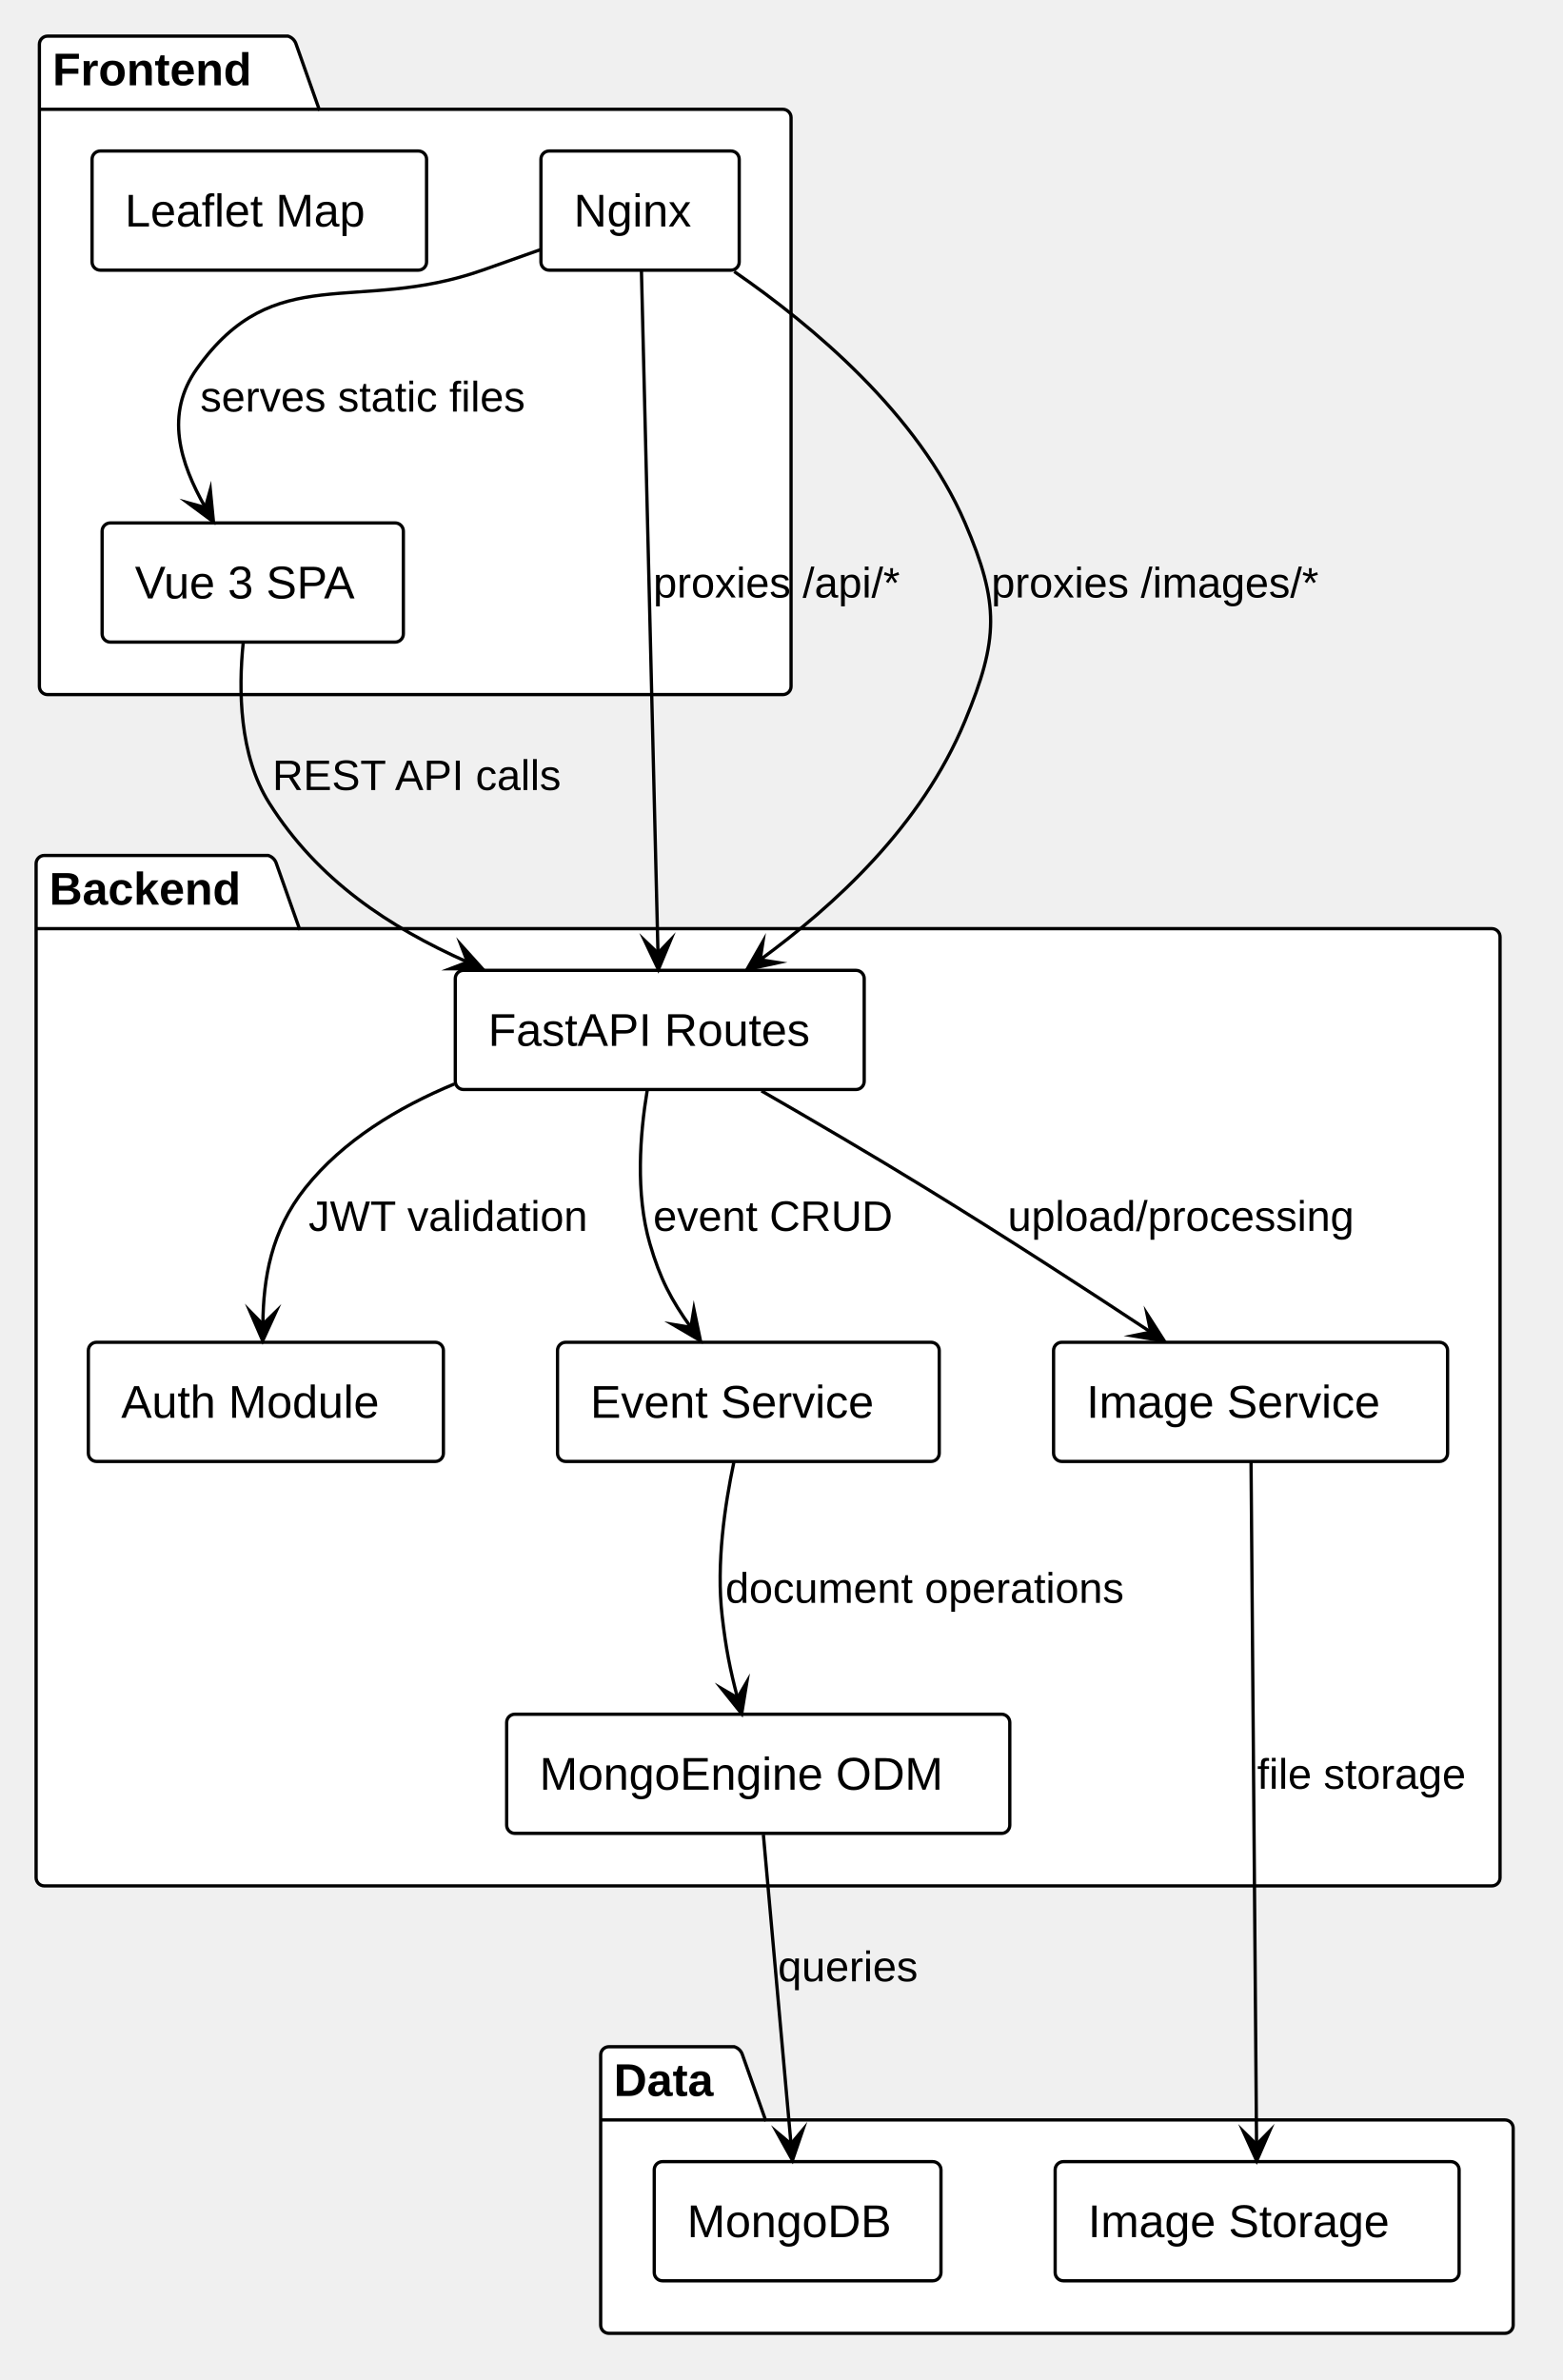
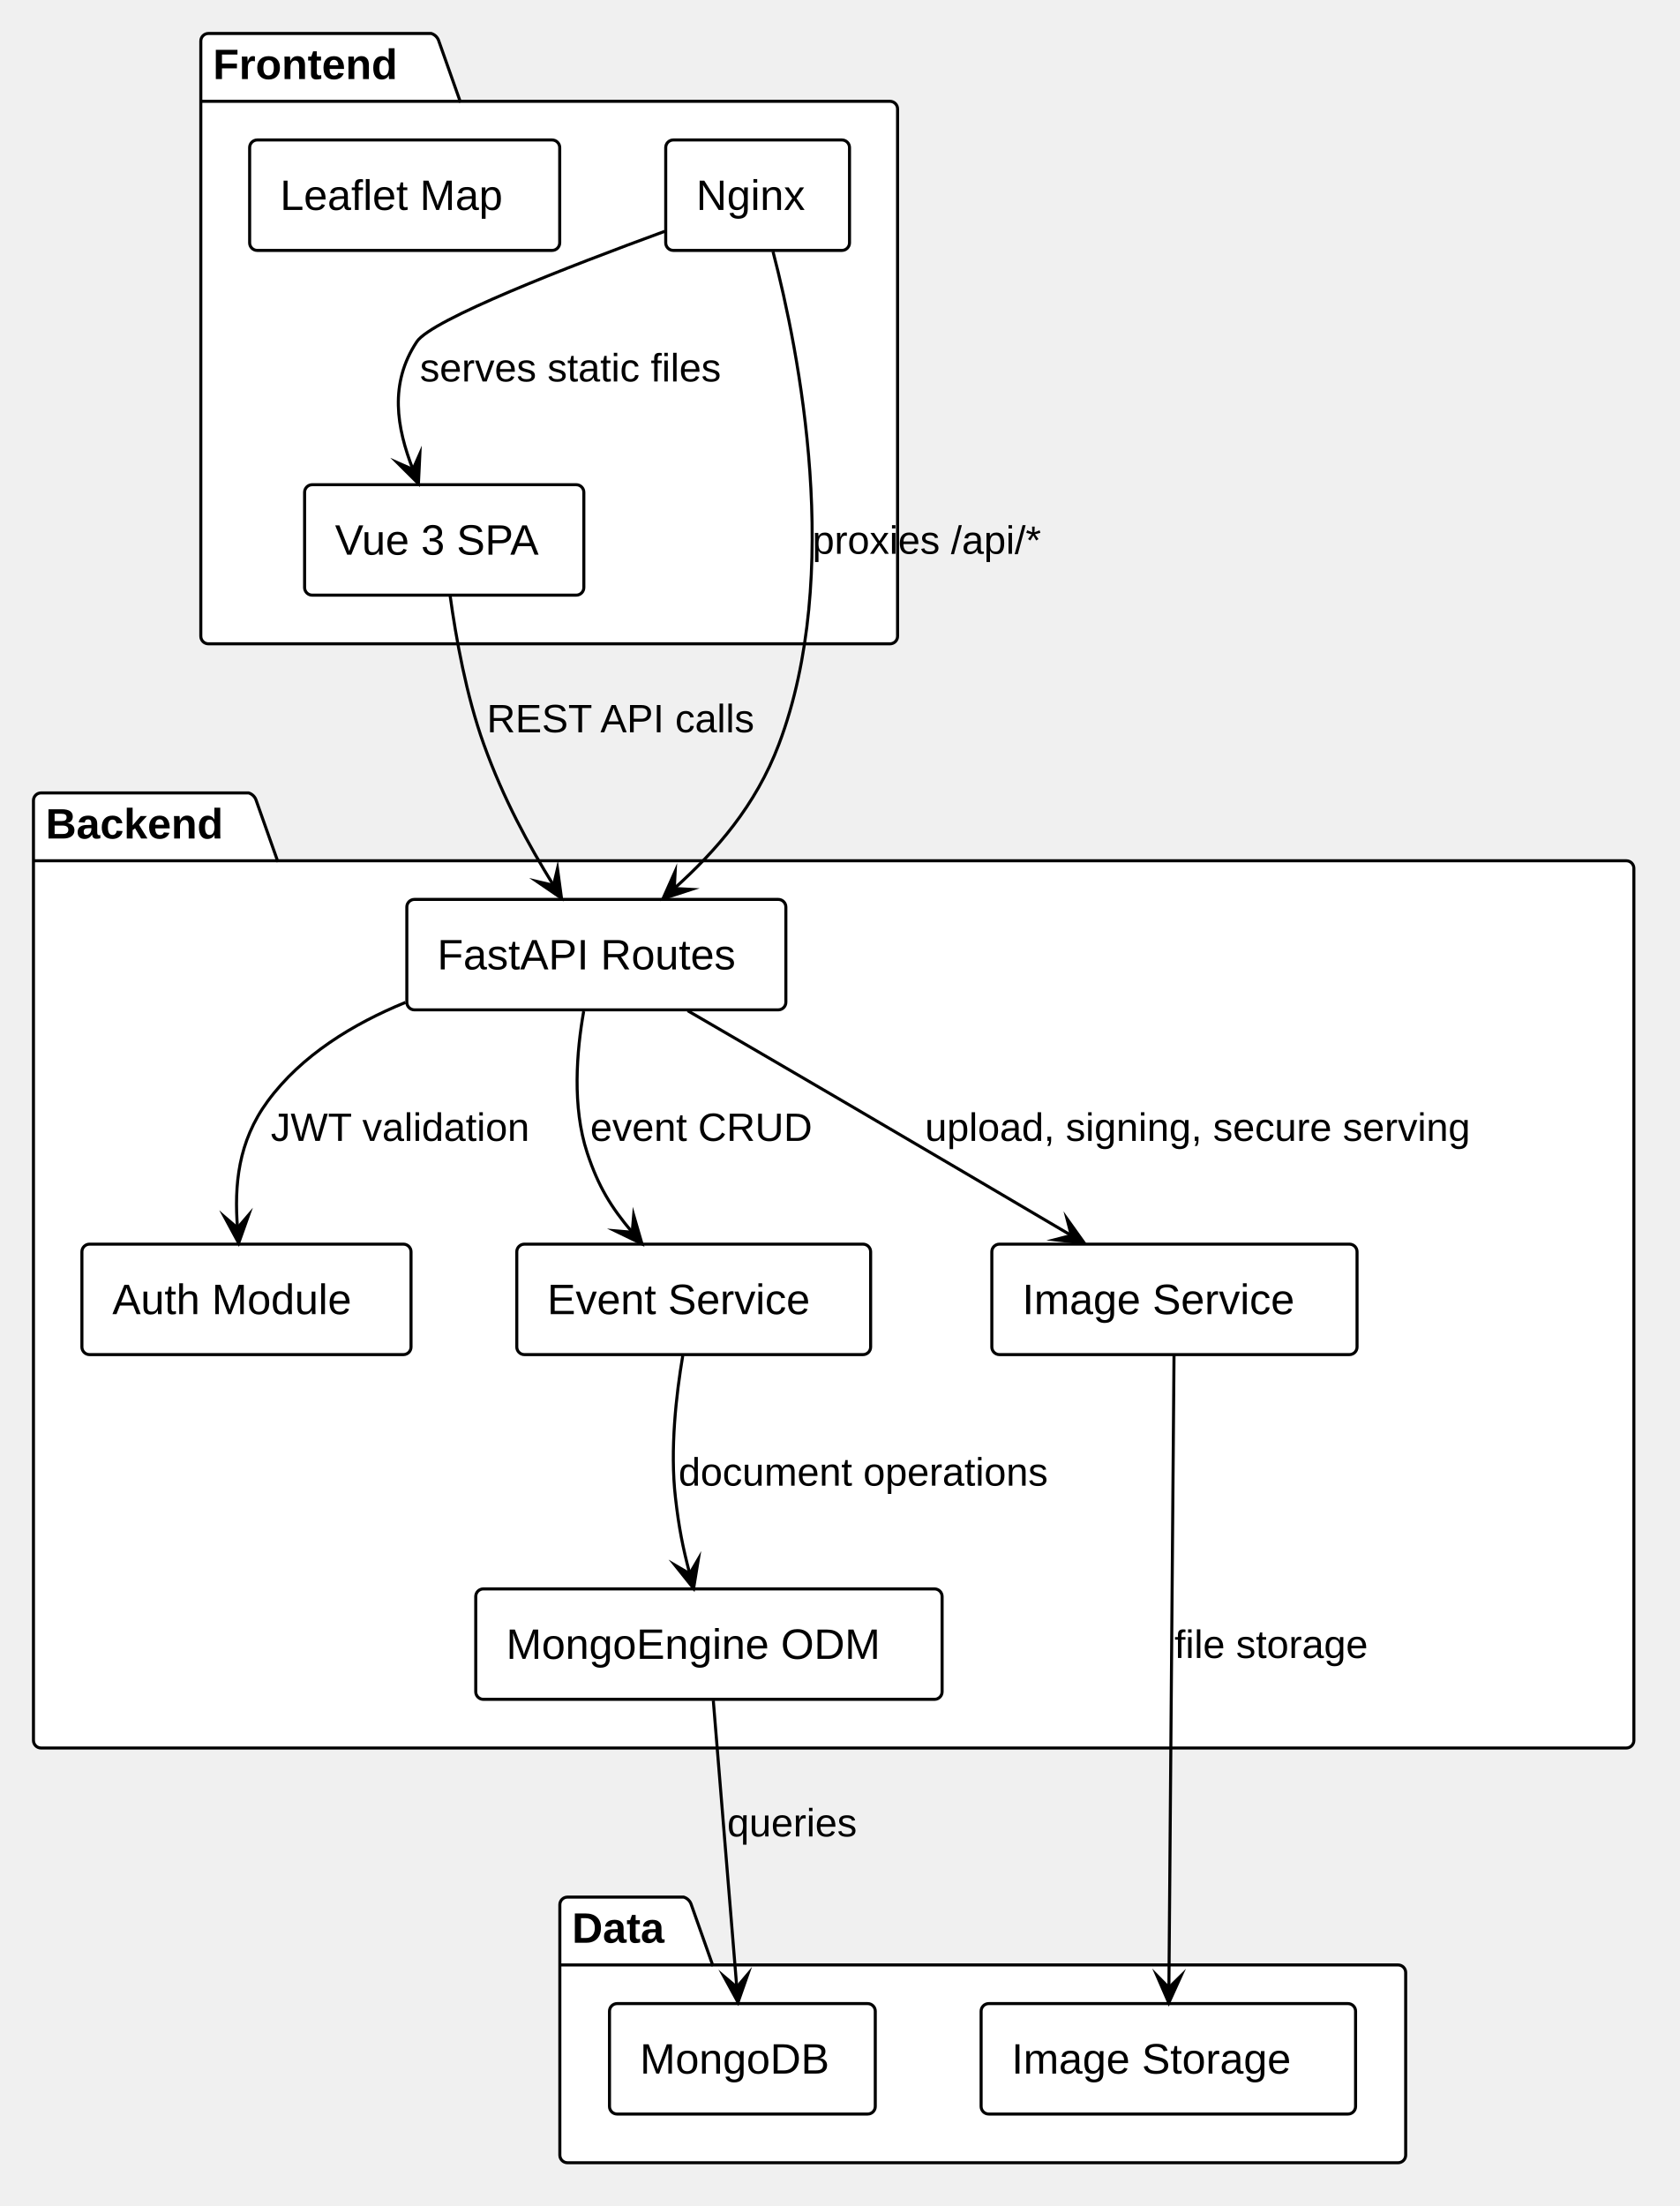
- <svg xmlns="http://www.w3.org/2000/svg" version="1.1" data-diagram-type="DESCRIPTION" style="width:476px;height:725px;background:#FFFFFF;" width="476px" height="725px" viewBox="0 0 476 725" zoomAndPan="magnify" preserveAspectRatio="none" contentStyleType="text/css">
+ <svg xmlns="http://www.w3.org/2000/svg" version="1.1" data-diagram-type="DESCRIPTION" style="width:552px;height:725px;background:#FFFFFF;" width="552px" height="725px" viewBox="0 0 552 725" zoomAndPan="magnify" preserveAspectRatio="none" contentStyleType="text/css">
  <defs />
  <g font-family="sans-serif" lengthAdjust="spacing">
    <g class="cluster" data-qualified-name="Frontend" id="ent0001" data-source-line="5">
-       <path d="M14.5,11 L87.729,11 A3.75,3.75 0 0 1 90.229,13.5 L97.229,33.297 L238.5,33.297 A2.5,2.5 0 0 1 241,35.797 L241,209.09 A2.5,2.5 0 0 1 238.5,211.59 L14.5,211.59 A2.5,2.5 0 0 1 12,209.09 L12,13.5 A2.5,2.5 0 0 1 14.5,11" style="stroke:#000;stroke-width:1;" fill="#FFF" />
-       <line x1="12" y1="33.297" x2="97.229" y2="33.297" style="stroke:#000;stroke-width:1;" />
-       <text x="16" y="25.995" fill="#000" font-size="14" textLength="72.229" font-weight="700" font-family="'Arial'">Frontend</text>
+       <path d="M68.5,11 L141.729,11 A3.75,3.75 0 0 1 144.229,13.5 L151.229,33.297 L292.5,33.297 A2.5,2.5 0 0 1 295,35.797 L295,209.09 A2.5,2.5 0 0 1 292.5,211.59 L68.5,211.59 A2.5,2.5 0 0 1 66,209.09 L66,13.5 A2.5,2.5 0 0 1 68.5,11" style="stroke:#000;stroke-width:1;" fill="#FFF" />
+       <line x1="66" y1="33.297" x2="151.229" y2="33.297" style="stroke:#000;stroke-width:1;" />
+       <text x="70" y="25.995" fill="#000" font-size="14" textLength="72.229" font-weight="700" font-family="'Arial'">Frontend</text>
    </g>
    <g class="cluster" data-qualified-name="Backend" id="ent0005" data-source-line="11">
-       <path d="M13.5,260.59 L81.711,260.59 A3.75,3.75 0 0 1 84.211,263.09 L91.211,282.887 L454.5,282.887 A2.5,2.5 0 0 1 457,285.387 L457,571.98 A2.5,2.5 0 0 1 454.5,574.48 L13.5,574.48 A2.5,2.5 0 0 1 11,571.98 L11,263.09 A2.5,2.5 0 0 1 13.5,260.59" style="stroke:#000;stroke-width:1;" fill="#FFF" />
+       <path d="M13.5,260.59 L81.711,260.59 A3.75,3.75 0 0 1 84.211,263.09 L91.211,282.887 L534.5,282.887 A2.5,2.5 0 0 1 537,285.387 L537,571.98 A2.5,2.5 0 0 1 534.5,574.48 L13.5,574.48 A2.5,2.5 0 0 1 11,571.98 L11,263.09 A2.5,2.5 0 0 1 13.5,260.59" style="stroke:#000;stroke-width:1;" fill="#FFF" />
      <line x1="11" y1="282.887" x2="91.211" y2="282.887" style="stroke:#000;stroke-width:1;" />
      <text x="15" y="275.585" fill="#000" font-size="14" textLength="67.211" font-weight="700" font-family="'Arial'">Backend</text>
    </g>
    <g class="cluster" data-qualified-name="Data" id="ent0011" data-source-line="19">
-       <path d="M185.5,623.48 L223.708,623.48 A3.75,3.75 0 0 1 226.208,625.98 L233.208,645.777 L458.5,645.777 A2.5,2.5 0 0 1 461,648.277 L461,708.28 A2.5,2.5 0 0 1 458.5,710.78 L185.5,710.78 A2.5,2.5 0 0 1 183,708.28 L183,625.98 A2.5,2.5 0 0 1 185.5,623.48" style="stroke:#000;stroke-width:1;" fill="#FFF" />
-       <line x1="183" y1="645.777" x2="233.208" y2="645.777" style="stroke:#000;stroke-width:1;" />
-       <text x="187" y="638.475" fill="#000" font-size="14" textLength="37.208" font-weight="700" font-family="'Arial'">Data</text>
+       <path d="M186.5,623.48 L224.708,623.48 A3.75,3.75 0 0 1 227.208,625.98 L234.208,645.777 L459.5,645.777 A2.5,2.5 0 0 1 462,648.277 L462,708.28 A2.5,2.5 0 0 1 459.5,710.78 L186.5,710.78 A2.5,2.5 0 0 1 184,708.28 L184,625.98 A2.5,2.5 0 0 1 186.5,623.48" style="stroke:#000;stroke-width:1;" fill="#FFF" />
+       <line x1="184" y1="645.777" x2="234.208" y2="645.777" style="stroke:#000;stroke-width:1;" />
+       <text x="188" y="638.475" fill="#000" font-size="14" textLength="37.208" font-weight="700" font-family="'Arial'">Data</text>
    </g>
    <g class="entity" data-qualified-name="Frontend.Vue" id="ent0002" data-source-line="6">
-       <rect x="31.11" y="159.3" width="91.777" height="36.297" fill="#FFF" style="stroke:#000;stroke-width:1;" rx="2.5" ry="2.5" />
-       <text x="41.11" y="182.295" fill="#000" font-size="14" textLength="71.777" font-family="'Arial'">Vue 3 SPA</text>
+       <rect x="100.11" y="159.3" width="91.777" height="36.297" fill="#FFF" style="stroke:#000;stroke-width:1;" rx="2.5" ry="2.5" />
+       <text x="110.11" y="182.295" fill="#000" font-size="14" textLength="71.777" font-family="'Arial'">Vue 3 SPA</text>
    </g>
    <g class="entity" data-qualified-name="Frontend.Map" id="ent0003" data-source-line="7">
-       <rect x="28.05" y="46" width="101.908" height="36.297" fill="#FFF" style="stroke:#000;stroke-width:1;" rx="2.5" ry="2.5" />
-       <text x="38.05" y="68.995" fill="#000" font-size="14" textLength="81.908" font-family="'Arial'">Leaflet Map</text>
+       <rect x="82.05" y="46" width="101.908" height="36.297" fill="#FFF" style="stroke:#000;stroke-width:1;" rx="2.5" ry="2.5" />
+       <text x="92.05" y="68.995" fill="#000" font-size="14" textLength="81.908" font-family="'Arial'">Leaflet Map</text>
    </g>
    <g class="entity" data-qualified-name="Frontend.Nginx" id="ent0004" data-source-line="8">
-       <rect x="164.8" y="46" width="60.407" height="36.297" fill="#FFF" style="stroke:#000;stroke-width:1;" rx="2.5" ry="2.5" />
-       <text x="174.8" y="68.995" fill="#000" font-size="14" textLength="40.407" font-family="'Arial'">Nginx</text>
+       <rect x="218.8" y="46" width="60.407" height="36.297" fill="#FFF" style="stroke:#000;stroke-width:1;" rx="2.5" ry="2.5" />
+       <text x="228.8" y="68.995" fill="#000" font-size="14" textLength="40.407" font-family="'Arial'">Nginx</text>
    </g>
    <g class="entity" data-qualified-name="Backend.API" id="ent0006" data-source-line="12">
-       <rect x="138.71" y="295.59" width="124.576" height="36.297" fill="#FFF" style="stroke:#000;stroke-width:1;" rx="2.5" ry="2.5" />
-       <text x="148.71" y="318.585" fill="#000" font-size="14" textLength="104.576" font-family="'Arial'">FastAPI Routes</text>
+       <rect x="133.71" y="295.59" width="124.576" height="36.297" fill="#FFF" style="stroke:#000;stroke-width:1;" rx="2.5" ry="2.5" />
+       <text x="143.71" y="318.585" fill="#000" font-size="14" textLength="104.576" font-family="'Arial'">FastAPI Routes</text>
    </g>
    <g class="entity" data-qualified-name="Backend.Auth" id="ent0007" data-source-line="13">
      <rect x="26.92" y="408.89" width="108.17" height="36.297" fill="#FFF" style="stroke:#000;stroke-width:1;" rx="2.5" ry="2.5" />
      <text x="36.92" y="431.885" fill="#000" font-size="14" textLength="88.17" font-family="'Arial'">Auth Module</text>
    </g>
    <g class="entity" data-qualified-name="Backend.EventService" id="ent0008" data-source-line="14">
      <rect x="169.85" y="408.89" width="116.298" height="36.297" fill="#FFF" style="stroke:#000;stroke-width:1;" rx="2.5" ry="2.5" />
      <text x="179.85" y="431.885" fill="#000" font-size="14" textLength="96.298" font-family="'Arial'">Event Service</text>
    </g>
    <g class="entity" data-qualified-name="Backend.ImageService" id="ent0009" data-source-line="15">
-       <rect x="320.98" y="408.89" width="120.037" height="36.297" fill="#FFF" style="stroke:#000;stroke-width:1;" rx="2.5" ry="2.5" />
-       <text x="330.98" y="431.885" fill="#000" font-size="14" textLength="100.037" font-family="'Arial'">Image Service</text>
+       <rect x="325.98" y="408.89" width="120.037" height="36.297" fill="#FFF" style="stroke:#000;stroke-width:1;" rx="2.5" ry="2.5" />
+       <text x="335.98" y="431.885" fill="#000" font-size="14" textLength="100.037" font-family="'Arial'">Image Service</text>
    </g>
    <g class="entity" data-qualified-name="Backend.ODM" id="ent0010" data-source-line="16">
-       <rect x="154.36" y="522.19" width="153.28" height="36.297" fill="#FFF" style="stroke:#000;stroke-width:1;" rx="2.5" ry="2.5" />
-       <text x="164.36" y="545.185" fill="#000" font-size="14" textLength="133.28" font-family="'Arial'">MongoEngine ODM</text>
+       <rect x="156.36" y="522.19" width="153.28" height="36.297" fill="#FFF" style="stroke:#000;stroke-width:1;" rx="2.5" ry="2.5" />
+       <text x="166.36" y="545.185" fill="#000" font-size="14" textLength="133.28" font-family="'Arial'">MongoEngine ODM</text>
    </g>
    <g class="entity" data-qualified-name="Data.Mongo" id="ent0012" data-source-line="20">
-       <rect x="199.32" y="658.48" width="87.354" height="36.297" fill="#FFF" style="stroke:#000;stroke-width:1;" rx="2.5" ry="2.5" />
-       <text x="209.32" y="681.475" fill="#000" font-size="14" textLength="67.354" font-family="'Arial'">MongoDB</text>
+       <rect x="200.32" y="658.48" width="87.354" height="36.297" fill="#FFF" style="stroke:#000;stroke-width:1;" rx="2.5" ry="2.5" />
+       <text x="210.32" y="681.475" fill="#000" font-size="14" textLength="67.354" font-family="'Arial'">MongoDB</text>
    </g>
    <g class="entity" data-qualified-name="Data.Images" id="ent0013" data-source-line="21">
-       <rect x="321.46" y="658.48" width="123.072" height="36.297" fill="#FFF" style="stroke:#000;stroke-width:1;" rx="2.5" ry="2.5" />
-       <text x="331.46" y="681.475" fill="#000" font-size="14" textLength="103.072" font-family="'Arial'">Image Storage</text>
+       <rect x="322.46" y="658.48" width="123.072" height="36.297" fill="#FFF" style="stroke:#000;stroke-width:1;" rx="2.5" ry="2.5" />
+       <text x="332.46" y="681.475" fill="#000" font-size="14" textLength="103.072" font-family="'Arial'">Image Storage</text>
    </g>
    <g class="link" data-entity-1="ent0004" data-entity-2="ent0002" id="lnk14" data-source-line="24" data-link-type="dependency">
-       <path d="M164.55,76.08 C158.73,78.16 152.68,80.3 147,82.3 C108.41,95.84 83.74,78.99 60,112.3 C50.17,126.09 54.766,140.839 62.566,154.609" style="stroke:#000;stroke-width:1;" fill="none" id="Nginx-to-Vue" />
-       <polygon points="65.03,158.96,64.075,149.158,62.566,154.609,57.114,153.101,65.03,158.96" fill="#000" style="stroke:#000;stroke-width:1;stroke-linejoin:miter;stroke-miterlimit:10;" />
-       <text x="61" y="125.367" fill="#000" font-size="13" textLength="113.109" font-family="'Arial'">serves static files</text>
+       <path d="M218.43,76.04 C186.95,87.56 141.81,105.05 137,112.3 C127.86,126.07 130.373,140.508 135.713,154.288" style="stroke:#000;stroke-width:1;" fill="none" id="Nginx-to-Vue" />
+       <polygon points="137.52,158.95,137.998,149.113,135.713,154.288,130.538,152.003,137.52,158.95" fill="#000" style="stroke:#000;stroke-width:1;stroke-linejoin:miter;stroke-miterlimit:10;" />
+       <text x="138" y="125.367" fill="#000" font-size="13" textLength="113.109" font-family="'Arial'">serves static files</text>
    </g>
    <g class="link" data-entity-1="ent0004" data-entity-2="ent0006" id="lnk15" data-source-line="25" data-link-type="dependency">
-       <path d="M195.42,82.56 C196.52,128.02 199.359,244.911 200.459,290.351" style="stroke:#000;stroke-width:1;" fill="none" id="Nginx-to-API" />
-       <polygon points="200.58,295.35,204.361,286.256,200.459,290.351,196.363,286.449,200.58,295.35" fill="#000" style="stroke:#000;stroke-width:1;stroke-linejoin:miter;stroke-miterlimit:10;" />
-       <text x="199" y="182.007" fill="#000" font-size="13" textLength="86.849" font-family="'Arial'">proxies /api/*</text>
+       <path d="M254.06,82.68 C262.63,115.65 277.14,188.59 256,244.59 C248.37,264.8 235.445,279.543 221.615,292.003" style="stroke:#000;stroke-width:1;" fill="none" id="Nginx-to-API" />
+       <polygon points="217.9,295.35,227.264,292.298,221.615,292.003,221.909,286.354,217.9,295.35" fill="#000" style="stroke:#000;stroke-width:1;stroke-linejoin:miter;stroke-miterlimit:10;" />
+       <text x="267" y="182.007" fill="#000" font-size="13" textLength="86.849" font-family="'Arial'">proxies /api/*</text>
    </g>
-     <g class="link" data-entity-1="ent0004" data-entity-2="ent0006" id="lnk16" data-source-line="26" data-link-type="dependency">
-       <path d="M223.7,82.73 C247.55,99.18 279.79,126.16 294,159.3 C304.57,183.92 304.25,194.83 294,219.59 C280.63,251.9 254.052,275.903 231.592,292.373" style="stroke:#000;stroke-width:1;" fill="none" id="Nginx-to-API-1" />
-       <polygon points="227.56,295.33,237.183,293.234,231.592,292.373,232.452,286.782,227.56,295.33" fill="#000" style="stroke:#000;stroke-width:1;stroke-linejoin:miter;stroke-miterlimit:10;" />
-       <text x="302" y="182.007" fill="#000" font-size="13" textLength="114.283" font-family="'Arial'">proxies /images/*</text>
+     <g class="link" data-entity-1="ent0002" data-entity-2="ent0006" id="lnk16" data-source-line="26" data-link-type="dependency">
+       <path d="M147.97,195.96 C149.84,209.53 153.25,228.63 159,244.59 C165.52,262.71 173.674,277.595 181.924,290.965" style="stroke:#000;stroke-width:1;" fill="none" id="Vue-to-API" />
+       <polygon points="184.55,295.22,183.228,285.46,181.924,290.965,176.42,289.661,184.55,295.22" fill="#000" style="stroke:#000;stroke-width:1;stroke-linejoin:miter;stroke-miterlimit:10;" />
+       <text x="160" y="240.657" fill="#000" font-size="13" textLength="91.381" font-family="'Arial'">REST API calls</text>
    </g>
-     <g class="link" data-entity-1="ent0002" data-entity-2="ent0006" id="lnk17" data-source-line="27" data-link-type="dependency">
-       <path d="M74.09,195.85 C72.65,210.05 72.84,230.08 82,244.59 C96.87,268.15 118.434,282.372 142.434,293.082" style="stroke:#000;stroke-width:1;" fill="none" id="Vue-to-API" />
-       <polygon points="147,295.12,140.411,287.8,142.434,293.082,137.151,295.105,147,295.12" fill="#000" style="stroke:#000;stroke-width:1;stroke-linejoin:miter;stroke-miterlimit:10;" />
-       <text x="83" y="240.657" fill="#000" font-size="13" textLength="91.381" font-family="'Arial'">REST API calls</text>
+     <g class="link" data-entity-1="ent0006" data-entity-2="ent0007" id="lnk17" data-source-line="27" data-link-type="dependency">
+       <path d="M133.26,329.44 C116.05,336.48 99.09,346.81 88,361.89 C78.18,375.25 76.988,389.615 78.058,403.565" style="stroke:#000;stroke-width:1;" fill="none" id="API-to-Auth" />
+       <polygon points="78.44,408.55,81.74,399.27,78.058,403.565,73.763,399.882,78.44,408.55" fill="#000" style="stroke:#000;stroke-width:1;stroke-linejoin:miter;stroke-miterlimit:10;" />
+       <text x="89" y="374.957" fill="#000" font-size="13" textLength="92.765" font-family="'Arial'">JWT validation</text>
    </g>
-     <g class="link" data-entity-1="ent0006" data-entity-2="ent0007" id="lnk18" data-source-line="28" data-link-type="dependency">
-       <path d="M138.4,330.21 C121.4,337.26 104.53,347.4 93,361.89 C82.56,375.01 80.233,389.4 80.083,403.43" style="stroke:#000;stroke-width:1;" fill="none" id="API-to-Auth" />
-       <polygon points="80.03,408.43,84.126,399.473,80.083,403.43,76.126,399.388,80.03,408.43" fill="#000" style="stroke:#000;stroke-width:1;stroke-linejoin:miter;stroke-miterlimit:10;" />
-       <text x="94" y="374.957" fill="#000" font-size="13" textLength="92.765" font-family="'Arial'">JWT validation</text>
+     <g class="link" data-entity-1="ent0006" data-entity-2="ent0008" id="lnk18" data-source-line="28" data-link-type="dependency">
+       <path d="M191.84,332.35 C189.52,345.51 188,363.75 193,378.89 C196.65,389.92 200.766,396.659 207.786,404.979" style="stroke:#000;stroke-width:1;" fill="none" id="API-to-EventService" />
+       <polygon points="211.01,408.8,208.263,399.342,207.786,404.979,202.149,404.501,211.01,408.8" fill="#000" style="stroke:#000;stroke-width:1;stroke-linejoin:miter;stroke-miterlimit:10;" />
+       <text x="194" y="374.957" fill="#000" font-size="13" textLength="78.793" font-family="'Arial'">event CRUD</text>
    </g>
-     <g class="link" data-entity-1="ent0006" data-entity-2="ent0008" id="lnk19" data-source-line="29" data-link-type="dependency">
-       <path d="M197.16,332.26 C195,345.36 193.54,363.58 198,378.89 C201.09,389.51 204.465,395.958 210.485,404.348" style="stroke:#000;stroke-width:1;" fill="none" id="API-to-EventService" />
-       <polygon points="213.4,408.41,211.403,398.766,210.485,404.348,204.903,403.43,213.4,408.41" fill="#000" style="stroke:#000;stroke-width:1;stroke-linejoin:miter;stroke-miterlimit:10;" />
-       <text x="199" y="374.957" fill="#000" font-size="13" textLength="78.793" font-family="'Arial'">event CRUD</text>
+     <g class="link" data-entity-1="ent0006" data-entity-2="ent0009" id="lnk19" data-source-line="29" data-link-type="dependency">
+       <path d="M226.02,332.17 C241.3,341.05 260.15,352.03 277,361.89 C303.91,377.64 330.193,393.11 352.103,406.03" style="stroke:#000;stroke-width:1;" fill="none" id="API-to-ImageService" />
+       <polygon points="356.41,408.57,350.689,400.553,352.103,406.03,346.626,407.444,356.41,408.57" fill="#000" style="stroke:#000;stroke-width:1;stroke-linejoin:miter;stroke-miterlimit:10;" />
+       <text x="304" y="374.957" fill="#000" font-size="13" textLength="203.328" font-family="'Arial'">upload, signing, secure serving</text>
    </g>
-     <g class="link" data-entity-1="ent0006" data-entity-2="ent0009" id="lnk20" data-source-line="30" data-link-type="dependency">
-       <path d="M231.98,332.31 C247.15,341.03 265.64,351.84 282,361.89 C306.95,377.22 330.748,392.684 350.578,405.784" style="stroke:#000;stroke-width:1;" fill="none" id="API-to-ImageService" />
-       <polygon points="354.75,408.54,349.445,400.242,350.578,405.784,345.036,406.917,354.75,408.54" fill="#000" style="stroke:#000;stroke-width:1;stroke-linejoin:miter;stroke-miterlimit:10;" />
-       <text x="307" y="374.957" fill="#000" font-size="13" textLength="119" font-family="'Arial'">upload/processing</text>
+     <g class="link" data-entity-1="ent0008" data-entity-2="ent0010" id="lnk20" data-source-line="30" data-link-type="dependency">
+       <path d="M224.41,445.48 C222.23,458.4 220.18,476.41 222,492.19 C223.15,502.21 224.372,508.353 226.692,517.203" style="stroke:#000;stroke-width:1;" fill="none" id="EventService-to-ODM" />
+       <polygon points="227.96,522.04,229.547,512.32,226.692,517.203,221.809,514.348,227.96,522.04" fill="#000" style="stroke:#000;stroke-width:1;stroke-linejoin:miter;stroke-miterlimit:10;" />
+       <text x="223" y="488.257" fill="#000" font-size="13" textLength="138.912" font-family="'Arial'">document operations</text>
    </g>
-     <g class="link" data-entity-1="ent0008" data-entity-2="ent0010" id="lnk21" data-source-line="31" data-link-type="dependency">
-       <path d="M223.57,445.45 C220.84,458.35 218.18,476.35 220,492.19 C221.15,502.21 222.372,508.353 224.692,517.203" style="stroke:#000;stroke-width:1;" fill="none" id="EventService-to-ODM" />
-       <polygon points="225.96,522.04,227.547,512.32,224.692,517.203,219.809,514.348,225.96,522.04" fill="#000" style="stroke:#000;stroke-width:1;stroke-linejoin:miter;stroke-miterlimit:10;" />
-       <text x="221" y="488.257" fill="#000" font-size="13" textLength="138.912" font-family="'Arial'">document operations</text>
+     <g class="link" data-entity-1="ent0009" data-entity-2="ent0013" id="lnk21" data-source-line="31" data-link-type="dependency">
+       <path d="M385.86,445.45 C385.49,490.91 384.551,607.8 384.181,653.24" style="stroke:#000;stroke-width:1;" fill="none" id="ImageService-to-Images" />
+       <polygon points="384.14,658.24,388.213,649.273,384.181,653.24,380.213,649.208,384.14,658.24" fill="#000" style="stroke:#000;stroke-width:1;stroke-linejoin:miter;stroke-miterlimit:10;" />
+       <text x="386" y="544.897" fill="#000" font-size="13" textLength="73.315" font-family="'Arial'">file storage</text>
    </g>
-     <g class="link" data-entity-1="ent0009" data-entity-2="ent0013" id="lnk22" data-source-line="32" data-link-type="dependency">
-       <path d="M381.14,445.45 C381.51,490.91 382.449,607.8 382.819,653.24" style="stroke:#000;stroke-width:1;" fill="none" id="ImageService-to-Images" />
-       <polygon points="382.86,658.24,386.787,649.208,382.819,653.24,378.787,649.273,382.86,658.24" fill="#000" style="stroke:#000;stroke-width:1;stroke-linejoin:miter;stroke-miterlimit:10;" />
-       <text x="383" y="544.897" fill="#000" font-size="13" textLength="73.315" font-family="'Arial'">file storage</text>
-     </g>
-     <g class="link" data-entity-1="ent0010" data-entity-2="ent0012" id="lnk23" data-source-line="33" data-link-type="dependency">
-       <path d="M232.57,558.89 C234.87,584.63 238.685,627.35 240.985,653.09" style="stroke:#000;stroke-width:1;" fill="none" id="ODM-to-Mongo" />
-       <polygon points="241.43,658.07,244.613,648.75,240.985,653.09,236.645,649.462,241.43,658.07" fill="#000" style="stroke:#000;stroke-width:1;stroke-linejoin:miter;stroke-miterlimit:10;" />
-       <text x="237" y="603.547" fill="#000" font-size="13" textLength="48.217" font-family="'Arial'">queries</text>
+     <g class="link" data-entity-1="ent0010" data-entity-2="ent0012" id="lnk22" data-source-line="32" data-link-type="dependency">
+       <path d="M234.44,558.89 C236.55,584.63 240.042,627.347 242.152,653.087" style="stroke:#000;stroke-width:1;" fill="none" id="ODM-to-Mongo" />
+       <polygon points="242.56,658.07,245.811,648.773,242.152,653.087,237.838,649.427,242.56,658.07" fill="#000" style="stroke:#000;stroke-width:1;stroke-linejoin:miter;stroke-miterlimit:10;" />
+       <text x="239" y="603.547" fill="#000" font-size="13" textLength="48.217" font-family="'Arial'">queries</text>
    </g>
  </g>
</svg>
